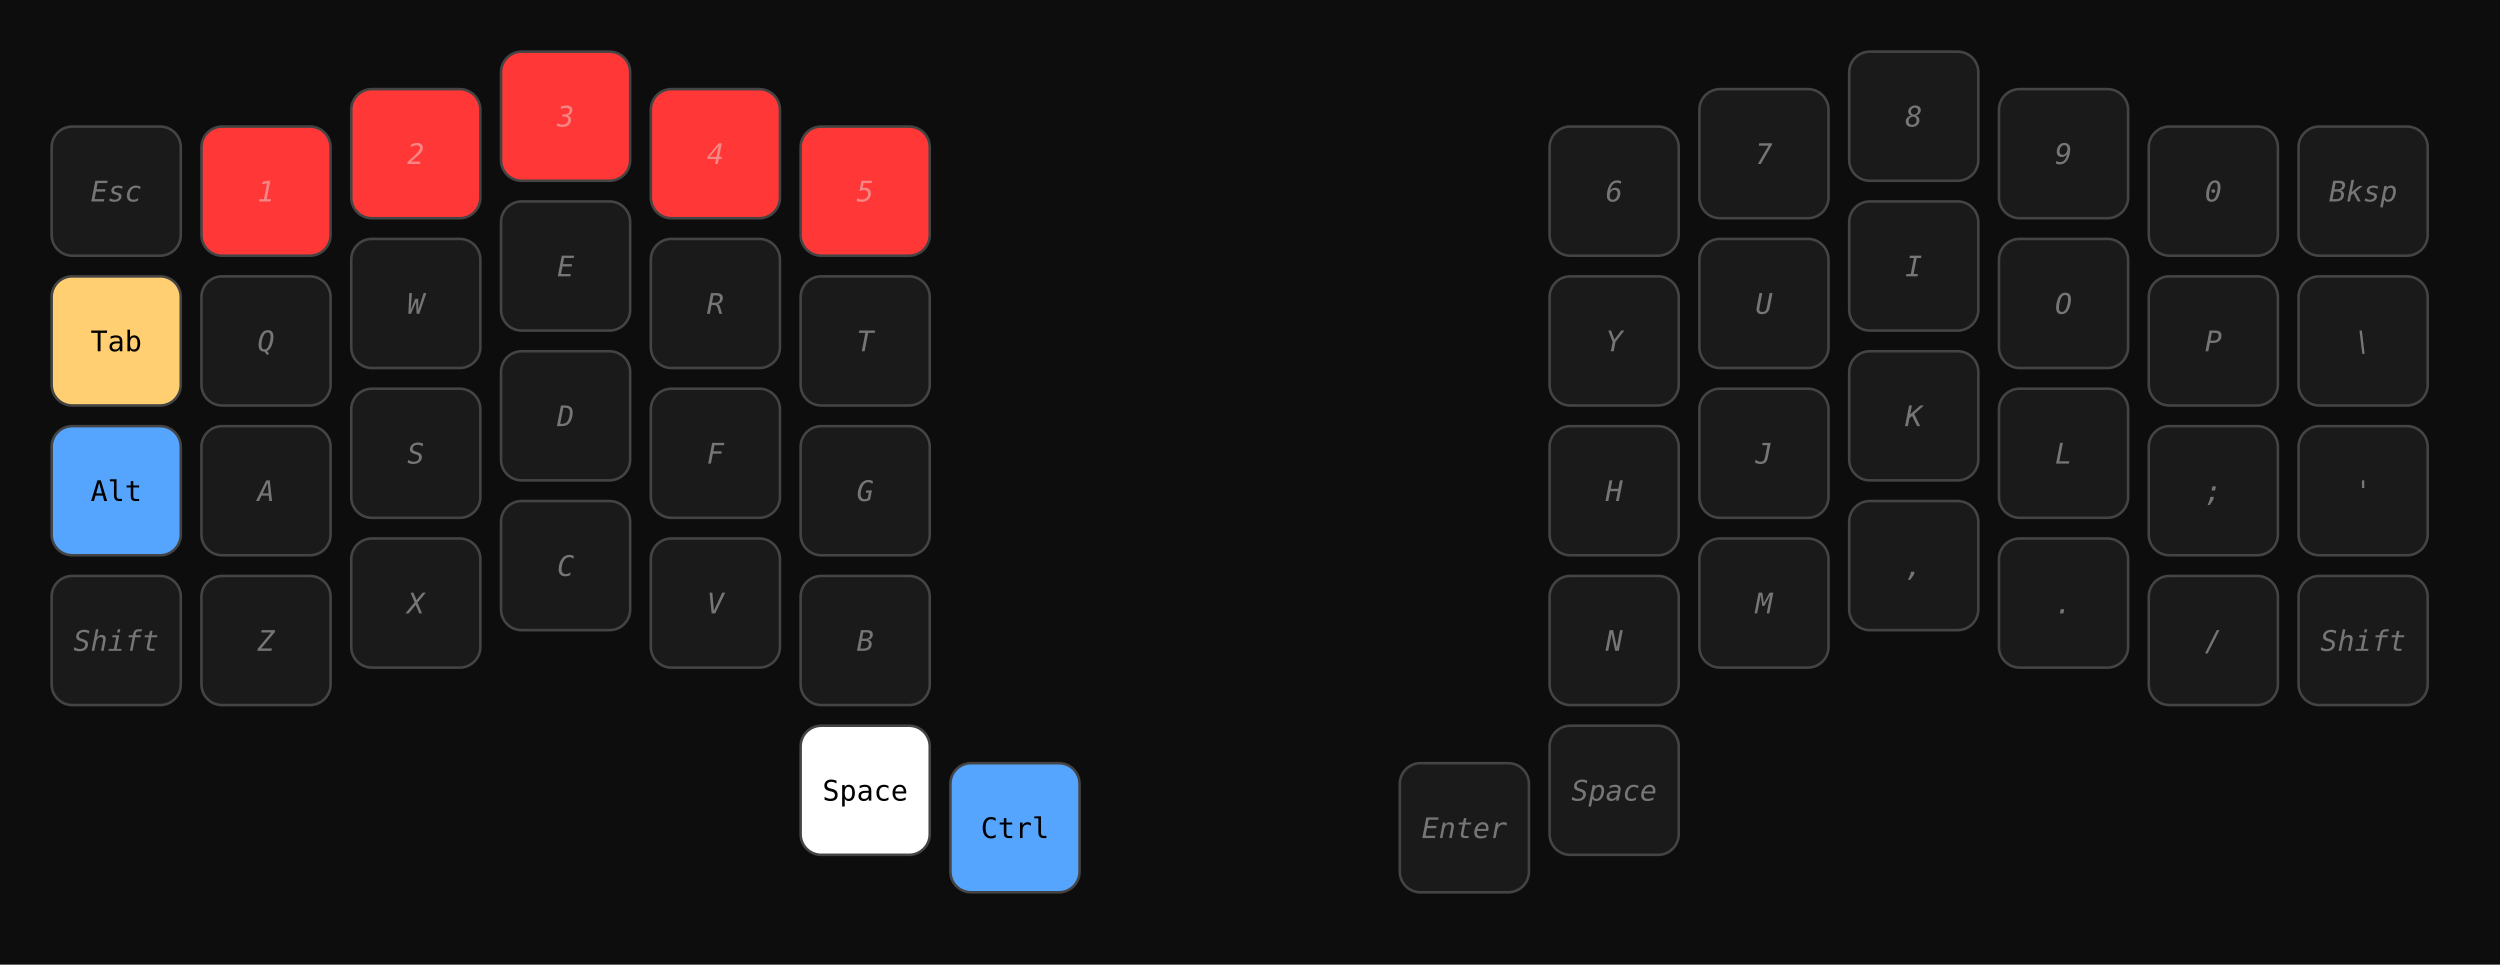
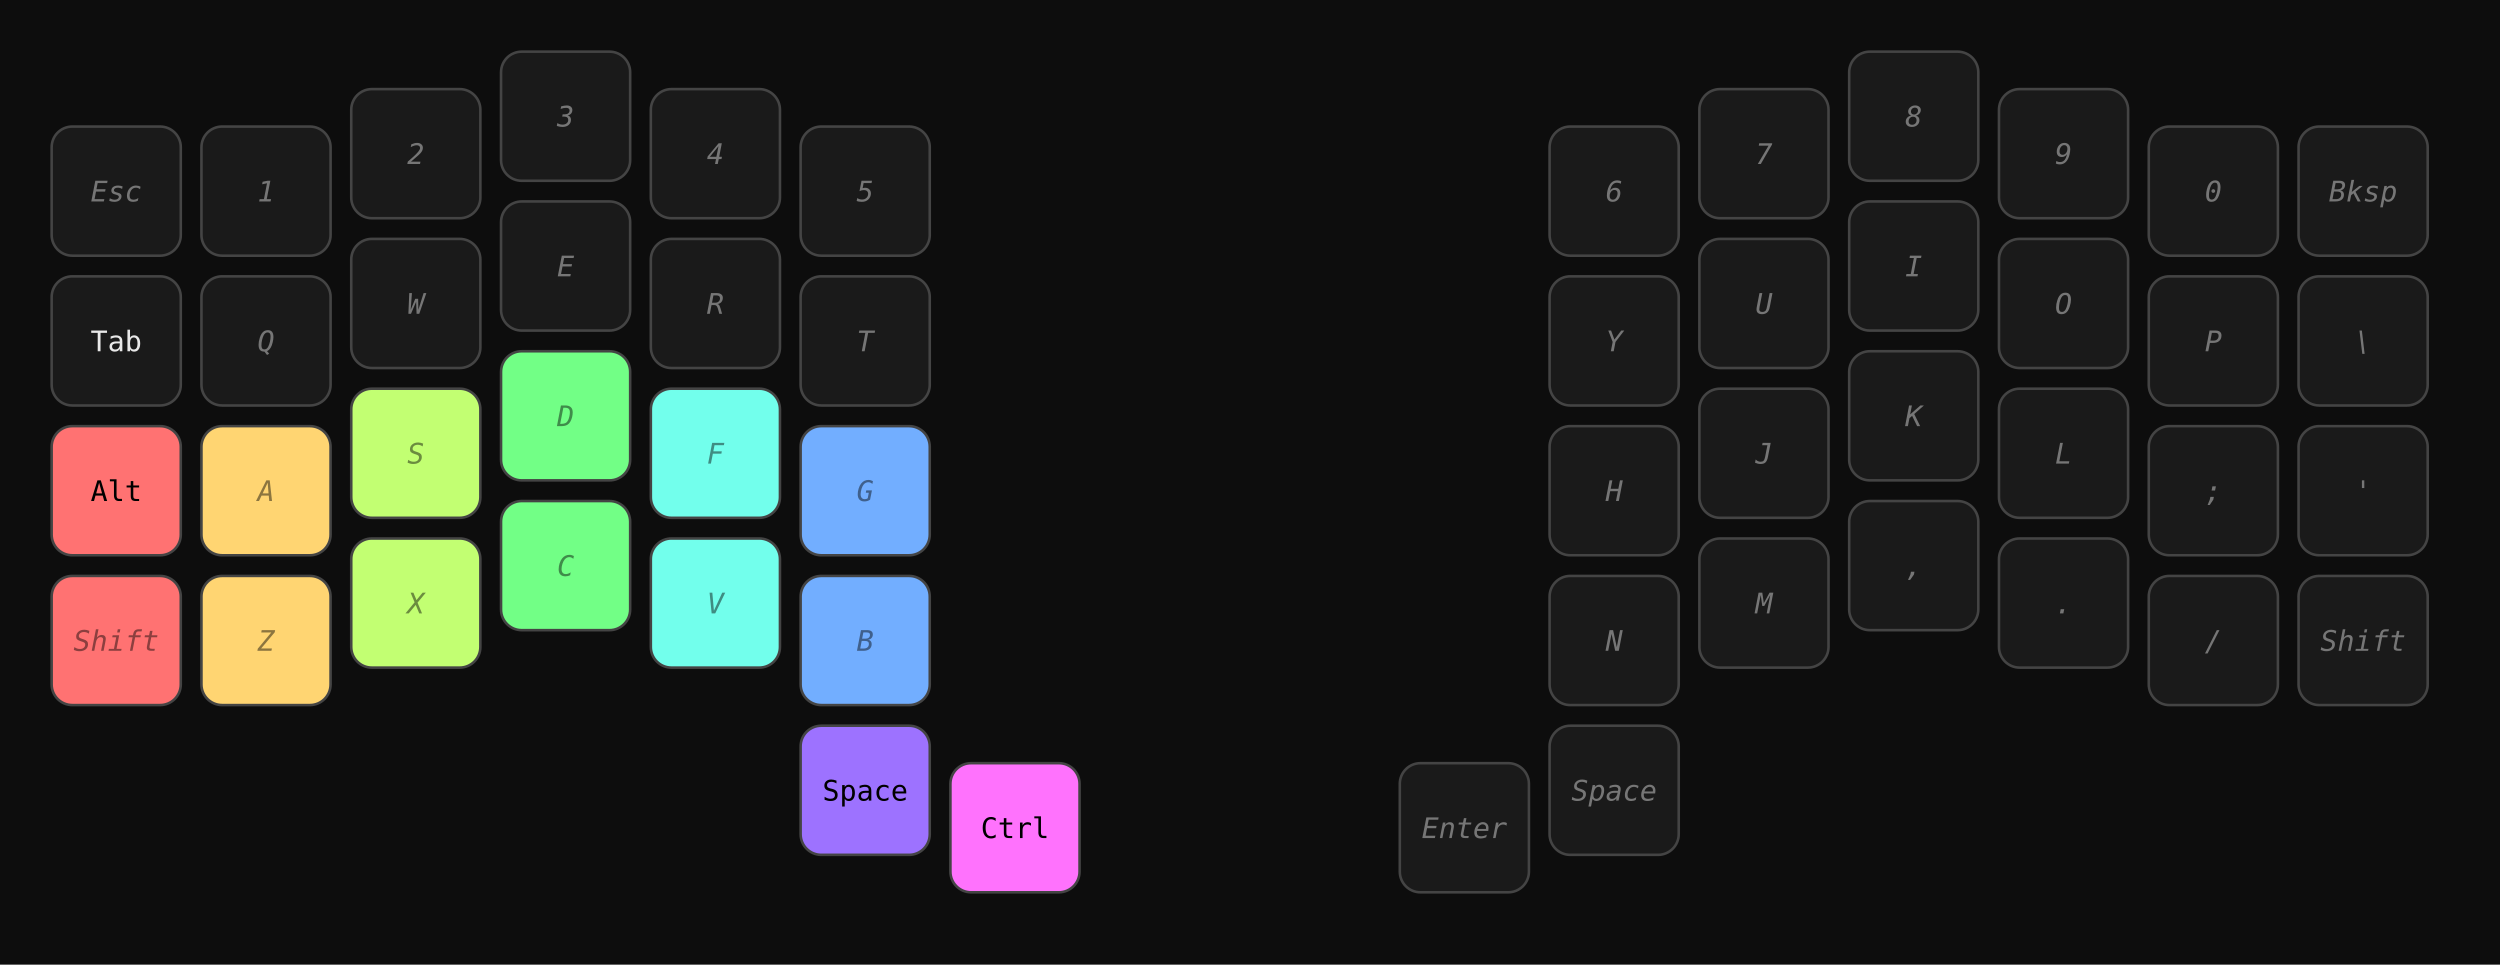
<svg xmlns="http://www.w3.org/2000/svg" width="968" height="373.5" viewBox="0 0 968 373.5" font-family="monospace">
  <rect width="100%" height="100%" fill="#0d0d0d" />
  <rect x="20" y="49.0" width="50" height="50" rx="8" fill="#1a1a1a" stroke="#444" stroke-width="1" />
  <text x="45.0" y="78.0" text-anchor="middle" font-size="11" fill="#e8e8e8" fill-opacity="0.45" font-style="italic">Esc</text>
-   <rect x="78" y="49.0" width="50" height="50" rx="8" fill="#ff3737" stroke="#444" stroke-width="1" />
+   <rect x="78" y="49.0" width="50" height="50" rx="8" fill="#1a1a1a" stroke="#444" stroke-width="1" />
  <text x="103.0" y="78.0" text-anchor="middle" font-size="11" fill="#e8e8e8" fill-opacity="0.45" font-style="italic">1</text>
-   <rect x="136" y="34.5" width="50" height="50" rx="8" fill="#ff3737" stroke="#444" stroke-width="1" />
+   <rect x="136" y="34.5" width="50" height="50" rx="8" fill="#1a1a1a" stroke="#444" stroke-width="1" />
  <text x="161.0" y="63.5" text-anchor="middle" font-size="11" fill="#e8e8e8" fill-opacity="0.45" font-style="italic">2</text>
-   <rect x="194" y="20" width="50" height="50" rx="8" fill="#ff3737" stroke="#444" stroke-width="1" />
+   <rect x="194" y="20" width="50" height="50" rx="8" fill="#1a1a1a" stroke="#444" stroke-width="1" />
  <text x="219.0" y="49.0" text-anchor="middle" font-size="11" fill="#e8e8e8" fill-opacity="0.45" font-style="italic">3</text>
-   <rect x="252" y="34.5" width="50" height="50" rx="8" fill="#ff3737" stroke="#444" stroke-width="1" />
+   <rect x="252" y="34.5" width="50" height="50" rx="8" fill="#1a1a1a" stroke="#444" stroke-width="1" />
  <text x="277.0" y="63.5" text-anchor="middle" font-size="11" fill="#e8e8e8" fill-opacity="0.45" font-style="italic">4</text>
-   <rect x="310" y="49.0" width="50" height="50" rx="8" fill="#ff3737" stroke="#444" stroke-width="1" />
+   <rect x="310" y="49.0" width="50" height="50" rx="8" fill="#1a1a1a" stroke="#444" stroke-width="1" />
  <text x="335.0" y="78.0" text-anchor="middle" font-size="11" fill="#e8e8e8" fill-opacity="0.45" font-style="italic">5</text>
  <rect x="600" y="49.0" width="50" height="50" rx="8" fill="#1a1a1a" stroke="#444" stroke-width="1" />
  <text x="625.0" y="78.0" text-anchor="middle" font-size="11" fill="#e8e8e8" fill-opacity="0.45" font-style="italic">6</text>
  <rect x="658" y="34.5" width="50" height="50" rx="8" fill="#1a1a1a" stroke="#444" stroke-width="1" />
  <text x="683.0" y="63.5" text-anchor="middle" font-size="11" fill="#e8e8e8" fill-opacity="0.45" font-style="italic">7</text>
  <rect x="716" y="20" width="50" height="50" rx="8" fill="#1a1a1a" stroke="#444" stroke-width="1" />
  <text x="741.0" y="49.0" text-anchor="middle" font-size="11" fill="#e8e8e8" fill-opacity="0.45" font-style="italic">8</text>
  <rect x="774" y="34.5" width="50" height="50" rx="8" fill="#1a1a1a" stroke="#444" stroke-width="1" />
  <text x="799.0" y="63.5" text-anchor="middle" font-size="11" fill="#e8e8e8" fill-opacity="0.45" font-style="italic">9</text>
  <rect x="832" y="49.0" width="50" height="50" rx="8" fill="#1a1a1a" stroke="#444" stroke-width="1" />
  <text x="857.0" y="78.0" text-anchor="middle" font-size="11" fill="#e8e8e8" fill-opacity="0.45" font-style="italic">0</text>
  <rect x="890" y="49.0" width="50" height="50" rx="8" fill="#1a1a1a" stroke="#444" stroke-width="1" />
  <text x="915.0" y="78.0" text-anchor="middle" font-size="11" fill="#e8e8e8" fill-opacity="0.45" font-style="italic">Bksp</text>
-   <rect x="20" y="107.0" width="50" height="50" rx="8" fill="#ffcf72" stroke="#444" stroke-width="1" />
-   <text x="45.0" y="136.0" text-anchor="middle" font-size="11" fill="#000000">Tab</text>
+   <rect x="20" y="107.0" width="50" height="50" rx="8" fill="#1a1a1a" stroke="#444" stroke-width="1" />
+   <text x="45.0" y="136.0" text-anchor="middle" font-size="11" fill="#e8e8e8">Tab</text>
  <rect x="78" y="107.0" width="50" height="50" rx="8" fill="#1a1a1a" stroke="#444" stroke-width="1" />
  <text x="103.0" y="136.0" text-anchor="middle" font-size="11" fill="#e8e8e8" fill-opacity="0.45" font-style="italic">Q</text>
  <rect x="136" y="92.5" width="50" height="50" rx="8" fill="#1a1a1a" stroke="#444" stroke-width="1" />
  <text x="161.0" y="121.5" text-anchor="middle" font-size="11" fill="#e8e8e8" fill-opacity="0.45" font-style="italic">W</text>
  <rect x="194" y="78" width="50" height="50" rx="8" fill="#1a1a1a" stroke="#444" stroke-width="1" />
  <text x="219.0" y="107.0" text-anchor="middle" font-size="11" fill="#e8e8e8" fill-opacity="0.45" font-style="italic">E</text>
  <rect x="252" y="92.5" width="50" height="50" rx="8" fill="#1a1a1a" stroke="#444" stroke-width="1" />
  <text x="277.0" y="121.5" text-anchor="middle" font-size="11" fill="#e8e8e8" fill-opacity="0.45" font-style="italic">R</text>
  <rect x="310" y="107.0" width="50" height="50" rx="8" fill="#1a1a1a" stroke="#444" stroke-width="1" />
  <text x="335.0" y="136.0" text-anchor="middle" font-size="11" fill="#e8e8e8" fill-opacity="0.45" font-style="italic">T</text>
  <rect x="600" y="107.0" width="50" height="50" rx="8" fill="#1a1a1a" stroke="#444" stroke-width="1" />
  <text x="625.0" y="136.0" text-anchor="middle" font-size="11" fill="#e8e8e8" fill-opacity="0.45" font-style="italic">Y</text>
  <rect x="658" y="92.5" width="50" height="50" rx="8" fill="#1a1a1a" stroke="#444" stroke-width="1" />
  <text x="683.0" y="121.5" text-anchor="middle" font-size="11" fill="#e8e8e8" fill-opacity="0.45" font-style="italic">U</text>
  <rect x="716" y="78" width="50" height="50" rx="8" fill="#1a1a1a" stroke="#444" stroke-width="1" />
  <text x="741.0" y="107.0" text-anchor="middle" font-size="11" fill="#e8e8e8" fill-opacity="0.45" font-style="italic">I</text>
  <rect x="774" y="92.5" width="50" height="50" rx="8" fill="#1a1a1a" stroke="#444" stroke-width="1" />
  <text x="799.0" y="121.5" text-anchor="middle" font-size="11" fill="#e8e8e8" fill-opacity="0.45" font-style="italic">O</text>
  <rect x="832" y="107.0" width="50" height="50" rx="8" fill="#1a1a1a" stroke="#444" stroke-width="1" />
  <text x="857.0" y="136.0" text-anchor="middle" font-size="11" fill="#e8e8e8" fill-opacity="0.45" font-style="italic">P</text>
  <rect x="890" y="107.0" width="50" height="50" rx="8" fill="#1a1a1a" stroke="#444" stroke-width="1" />
  <text x="915.0" y="136.0" text-anchor="middle" font-size="11" fill="#e8e8e8" fill-opacity="0.45" font-style="italic">\</text>
-   <rect x="20" y="165.0" width="50" height="50" rx="8" fill="#55a5ff" stroke="#444" stroke-width="1" />
+   <rect x="20" y="165.0" width="50" height="50" rx="8" fill="#ff7272" stroke="#444" stroke-width="1" />
  <text x="45.0" y="194.0" text-anchor="middle" font-size="11" fill="#000000">Alt</text>
-   <rect x="78" y="165.0" width="50" height="50" rx="8" fill="#1a1a1a" stroke="#444" stroke-width="1" />
-   <text x="103.0" y="194.0" text-anchor="middle" font-size="11" fill="#e8e8e8" fill-opacity="0.45" font-style="italic">A</text>
-   <rect x="136" y="150.5" width="50" height="50" rx="8" fill="#1a1a1a" stroke="#444" stroke-width="1" />
-   <text x="161.0" y="179.5" text-anchor="middle" font-size="11" fill="#e8e8e8" fill-opacity="0.45" font-style="italic">S</text>
-   <rect x="194" y="136" width="50" height="50" rx="8" fill="#1a1a1a" stroke="#444" stroke-width="1" />
-   <text x="219.0" y="165.0" text-anchor="middle" font-size="11" fill="#e8e8e8" fill-opacity="0.45" font-style="italic">D</text>
-   <rect x="252" y="150.5" width="50" height="50" rx="8" fill="#1a1a1a" stroke="#444" stroke-width="1" />
-   <text x="277.0" y="179.5" text-anchor="middle" font-size="11" fill="#e8e8e8" fill-opacity="0.45" font-style="italic">F</text>
-   <rect x="310" y="165.0" width="50" height="50" rx="8" fill="#1a1a1a" stroke="#444" stroke-width="1" />
-   <text x="335.0" y="194.0" text-anchor="middle" font-size="11" fill="#e8e8e8" fill-opacity="0.45" font-style="italic">G</text>
+   <rect x="78" y="165.0" width="50" height="50" rx="8" fill="#ffd572" stroke="#444" stroke-width="1" />
+   <text x="103.0" y="194.0" text-anchor="middle" font-size="11" fill="#000000" fill-opacity="0.45" font-style="italic">A</text>
+   <rect x="136" y="150.5" width="50" height="50" rx="8" fill="#c2ff72" stroke="#444" stroke-width="1" />
+   <text x="161.0" y="179.5" text-anchor="middle" font-size="11" fill="#000000" fill-opacity="0.45" font-style="italic">S</text>
+   <rect x="194" y="136" width="50" height="50" rx="8" fill="#72ff86" stroke="#444" stroke-width="1" />
+   <text x="219.0" y="165.0" text-anchor="middle" font-size="11" fill="#000000" fill-opacity="0.45" font-style="italic">D</text>
+   <rect x="252" y="150.5" width="50" height="50" rx="8" fill="#72ffec" stroke="#444" stroke-width="1" />
+   <text x="277.0" y="179.5" text-anchor="middle" font-size="11" fill="#000000" fill-opacity="0.45" font-style="italic">F</text>
+   <rect x="310" y="165.0" width="50" height="50" rx="8" fill="#72aeff" stroke="#444" stroke-width="1" />
+   <text x="335.0" y="194.0" text-anchor="middle" font-size="11" fill="#000000" fill-opacity="0.45" font-style="italic">G</text>
  <rect x="600" y="165.0" width="50" height="50" rx="8" fill="#1a1a1a" stroke="#444" stroke-width="1" />
  <text x="625.0" y="194.0" text-anchor="middle" font-size="11" fill="#e8e8e8" fill-opacity="0.45" font-style="italic">H</text>
  <rect x="658" y="150.5" width="50" height="50" rx="8" fill="#1a1a1a" stroke="#444" stroke-width="1" />
  <text x="683.0" y="179.5" text-anchor="middle" font-size="11" fill="#e8e8e8" fill-opacity="0.45" font-style="italic">J</text>
  <rect x="716" y="136" width="50" height="50" rx="8" fill="#1a1a1a" stroke="#444" stroke-width="1" />
  <text x="741.0" y="165.0" text-anchor="middle" font-size="11" fill="#e8e8e8" fill-opacity="0.45" font-style="italic">K</text>
  <rect x="774" y="150.5" width="50" height="50" rx="8" fill="#1a1a1a" stroke="#444" stroke-width="1" />
  <text x="799.0" y="179.5" text-anchor="middle" font-size="11" fill="#e8e8e8" fill-opacity="0.45" font-style="italic">L</text>
  <rect x="832" y="165.0" width="50" height="50" rx="8" fill="#1a1a1a" stroke="#444" stroke-width="1" />
  <text x="857.0" y="194.0" text-anchor="middle" font-size="11" fill="#e8e8e8" fill-opacity="0.45" font-style="italic">;</text>
  <rect x="890" y="165.0" width="50" height="50" rx="8" fill="#1a1a1a" stroke="#444" stroke-width="1" />
  <text x="915.0" y="194.0" text-anchor="middle" font-size="11" fill="#e8e8e8" fill-opacity="0.45" font-style="italic">'</text>
-   <rect x="20" y="223.0" width="50" height="50" rx="8" fill="#1a1a1a" stroke="#444" stroke-width="1" />
-   <text x="45.0" y="252.0" text-anchor="middle" font-size="11" fill="#e8e8e8" fill-opacity="0.45" font-style="italic">Shift</text>
-   <rect x="78" y="223.0" width="50" height="50" rx="8" fill="#1a1a1a" stroke="#444" stroke-width="1" />
-   <text x="103.0" y="252.0" text-anchor="middle" font-size="11" fill="#e8e8e8" fill-opacity="0.45" font-style="italic">Z</text>
-   <rect x="136" y="208.5" width="50" height="50" rx="8" fill="#1a1a1a" stroke="#444" stroke-width="1" />
-   <text x="161.0" y="237.5" text-anchor="middle" font-size="11" fill="#e8e8e8" fill-opacity="0.45" font-style="italic">X</text>
-   <rect x="194" y="194" width="50" height="50" rx="8" fill="#1a1a1a" stroke="#444" stroke-width="1" />
-   <text x="219.0" y="223.0" text-anchor="middle" font-size="11" fill="#e8e8e8" fill-opacity="0.45" font-style="italic">C</text>
-   <rect x="252" y="208.5" width="50" height="50" rx="8" fill="#1a1a1a" stroke="#444" stroke-width="1" />
-   <text x="277.0" y="237.5" text-anchor="middle" font-size="11" fill="#e8e8e8" fill-opacity="0.45" font-style="italic">V</text>
-   <rect x="310" y="223.0" width="50" height="50" rx="8" fill="#1a1a1a" stroke="#444" stroke-width="1" />
-   <text x="335.0" y="252.0" text-anchor="middle" font-size="11" fill="#e8e8e8" fill-opacity="0.45" font-style="italic">B</text>
+   <rect x="20" y="223.0" width="50" height="50" rx="8" fill="#ff7272" stroke="#444" stroke-width="1" />
+   <text x="45.0" y="252.0" text-anchor="middle" font-size="11" fill="#000000" fill-opacity="0.45" font-style="italic">Shift</text>
+   <rect x="78" y="223.0" width="50" height="50" rx="8" fill="#ffd572" stroke="#444" stroke-width="1" />
+   <text x="103.0" y="252.0" text-anchor="middle" font-size="11" fill="#000000" fill-opacity="0.45" font-style="italic">Z</text>
+   <rect x="136" y="208.5" width="50" height="50" rx="8" fill="#c2ff72" stroke="#444" stroke-width="1" />
+   <text x="161.0" y="237.5" text-anchor="middle" font-size="11" fill="#000000" fill-opacity="0.45" font-style="italic">X</text>
+   <rect x="194" y="194" width="50" height="50" rx="8" fill="#72ff86" stroke="#444" stroke-width="1" />
+   <text x="219.0" y="223.0" text-anchor="middle" font-size="11" fill="#000000" fill-opacity="0.45" font-style="italic">C</text>
+   <rect x="252" y="208.5" width="50" height="50" rx="8" fill="#72ffec" stroke="#444" stroke-width="1" />
+   <text x="277.0" y="237.5" text-anchor="middle" font-size="11" fill="#000000" fill-opacity="0.45" font-style="italic">V</text>
+   <rect x="310" y="223.0" width="50" height="50" rx="8" fill="#72aeff" stroke="#444" stroke-width="1" />
+   <text x="335.0" y="252.0" text-anchor="middle" font-size="11" fill="#000000" fill-opacity="0.45" font-style="italic">B</text>
  <rect x="600" y="223.0" width="50" height="50" rx="8" fill="#1a1a1a" stroke="#444" stroke-width="1" />
  <text x="625.0" y="252.0" text-anchor="middle" font-size="11" fill="#e8e8e8" fill-opacity="0.45" font-style="italic">N</text>
  <rect x="658" y="208.5" width="50" height="50" rx="8" fill="#1a1a1a" stroke="#444" stroke-width="1" />
  <text x="683.0" y="237.5" text-anchor="middle" font-size="11" fill="#e8e8e8" fill-opacity="0.45" font-style="italic">M</text>
  <rect x="716" y="194" width="50" height="50" rx="8" fill="#1a1a1a" stroke="#444" stroke-width="1" />
  <text x="741.0" y="223.0" text-anchor="middle" font-size="11" fill="#e8e8e8" fill-opacity="0.45" font-style="italic">,</text>
  <rect x="774" y="208.5" width="50" height="50" rx="8" fill="#1a1a1a" stroke="#444" stroke-width="1" />
  <text x="799.0" y="237.5" text-anchor="middle" font-size="11" fill="#e8e8e8" fill-opacity="0.45" font-style="italic">.</text>
  <rect x="832" y="223.0" width="50" height="50" rx="8" fill="#1a1a1a" stroke="#444" stroke-width="1" />
  <text x="857.0" y="252.0" text-anchor="middle" font-size="11" fill="#e8e8e8" fill-opacity="0.45" font-style="italic">/</text>
  <rect x="890" y="223.0" width="50" height="50" rx="8" fill="#1a1a1a" stroke="#444" stroke-width="1" />
  <text x="915.0" y="252.0" text-anchor="middle" font-size="11" fill="#e8e8e8" fill-opacity="0.45" font-style="italic">Shift</text>
-   <rect x="310" y="281.0" width="50" height="50" rx="8" fill="#ffffff" stroke="#444" stroke-width="1" />
+   <rect x="310" y="281.0" width="50" height="50" rx="8" fill="#9d72ff" stroke="#444" stroke-width="1" />
  <text x="335.0" y="310.0" text-anchor="middle" font-size="11" fill="#000000">Space</text>
-   <rect x="368" y="295.5" width="50" height="50" rx="8" fill="#55a5ff" stroke="#444" stroke-width="1" />
+   <rect x="368" y="295.5" width="50" height="50" rx="8" fill="#ff72fd" stroke="#444" stroke-width="1" />
  <text x="393.0" y="324.5" text-anchor="middle" font-size="11" fill="#000000">Ctrl</text>
  <rect x="542" y="295.5" width="50" height="50" rx="8" fill="#1a1a1a" stroke="#444" stroke-width="1" />
  <text x="567.0" y="324.5" text-anchor="middle" font-size="11" fill="#e8e8e8" fill-opacity="0.45" font-style="italic">Enter</text>
  <rect x="600" y="281.0" width="50" height="50" rx="8" fill="#1a1a1a" stroke="#444" stroke-width="1" />
  <text x="625.0" y="310.0" text-anchor="middle" font-size="11" fill="#e8e8e8" fill-opacity="0.45" font-style="italic">Space</text>
</svg>
